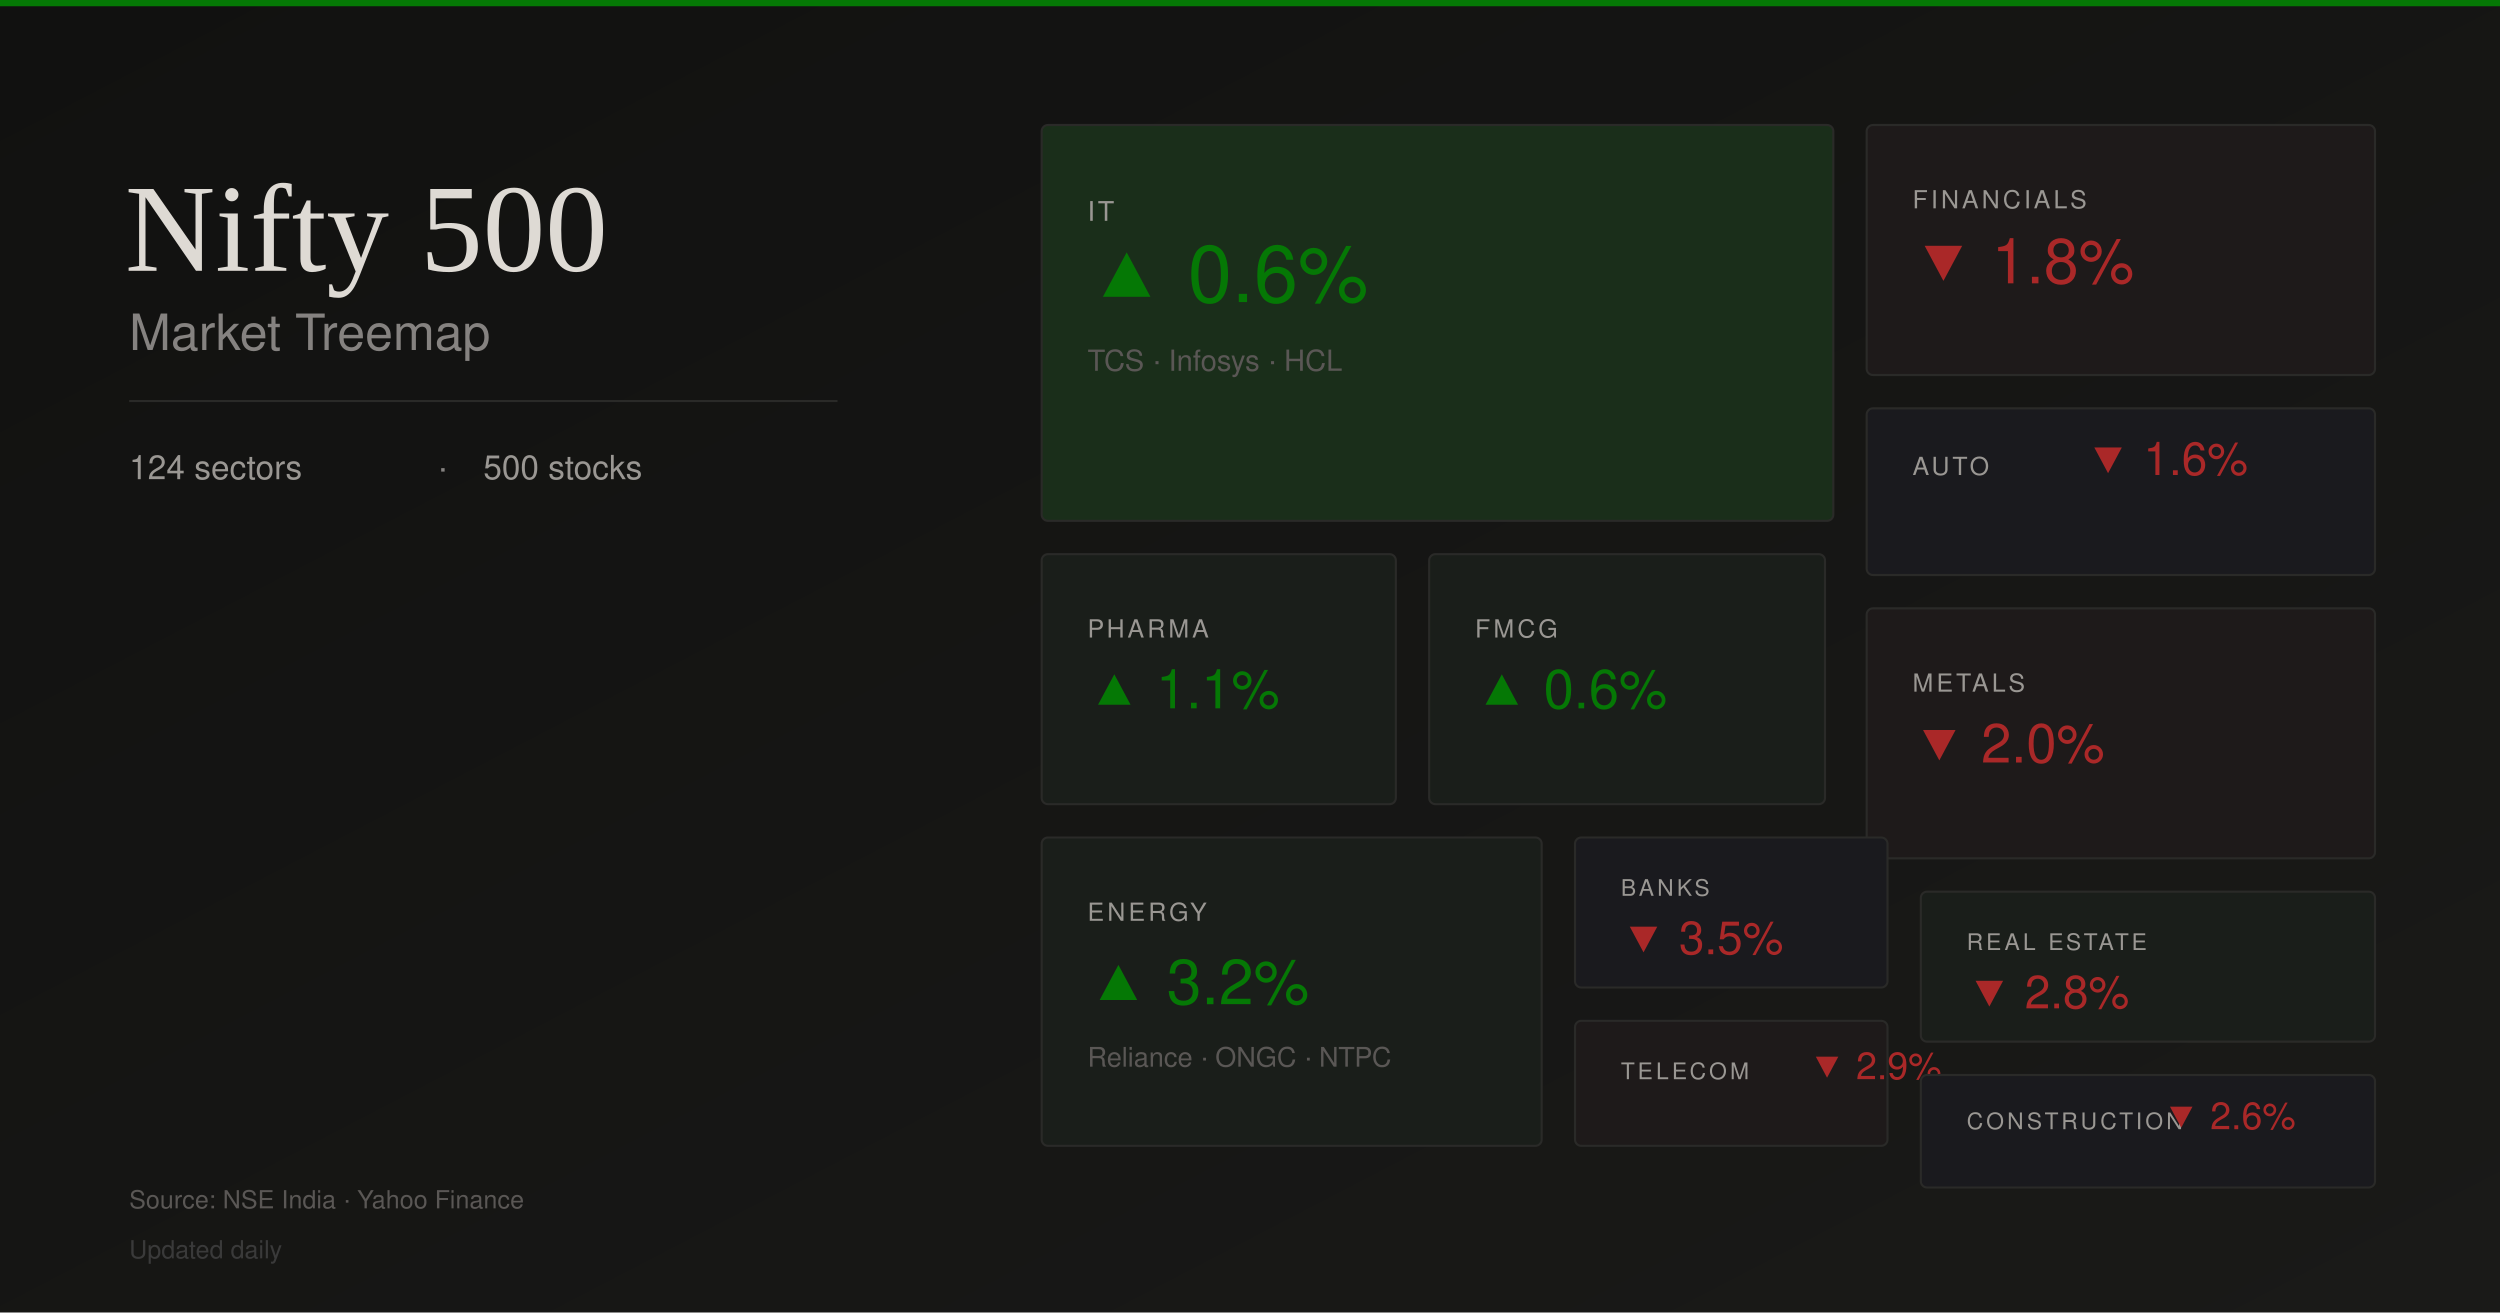
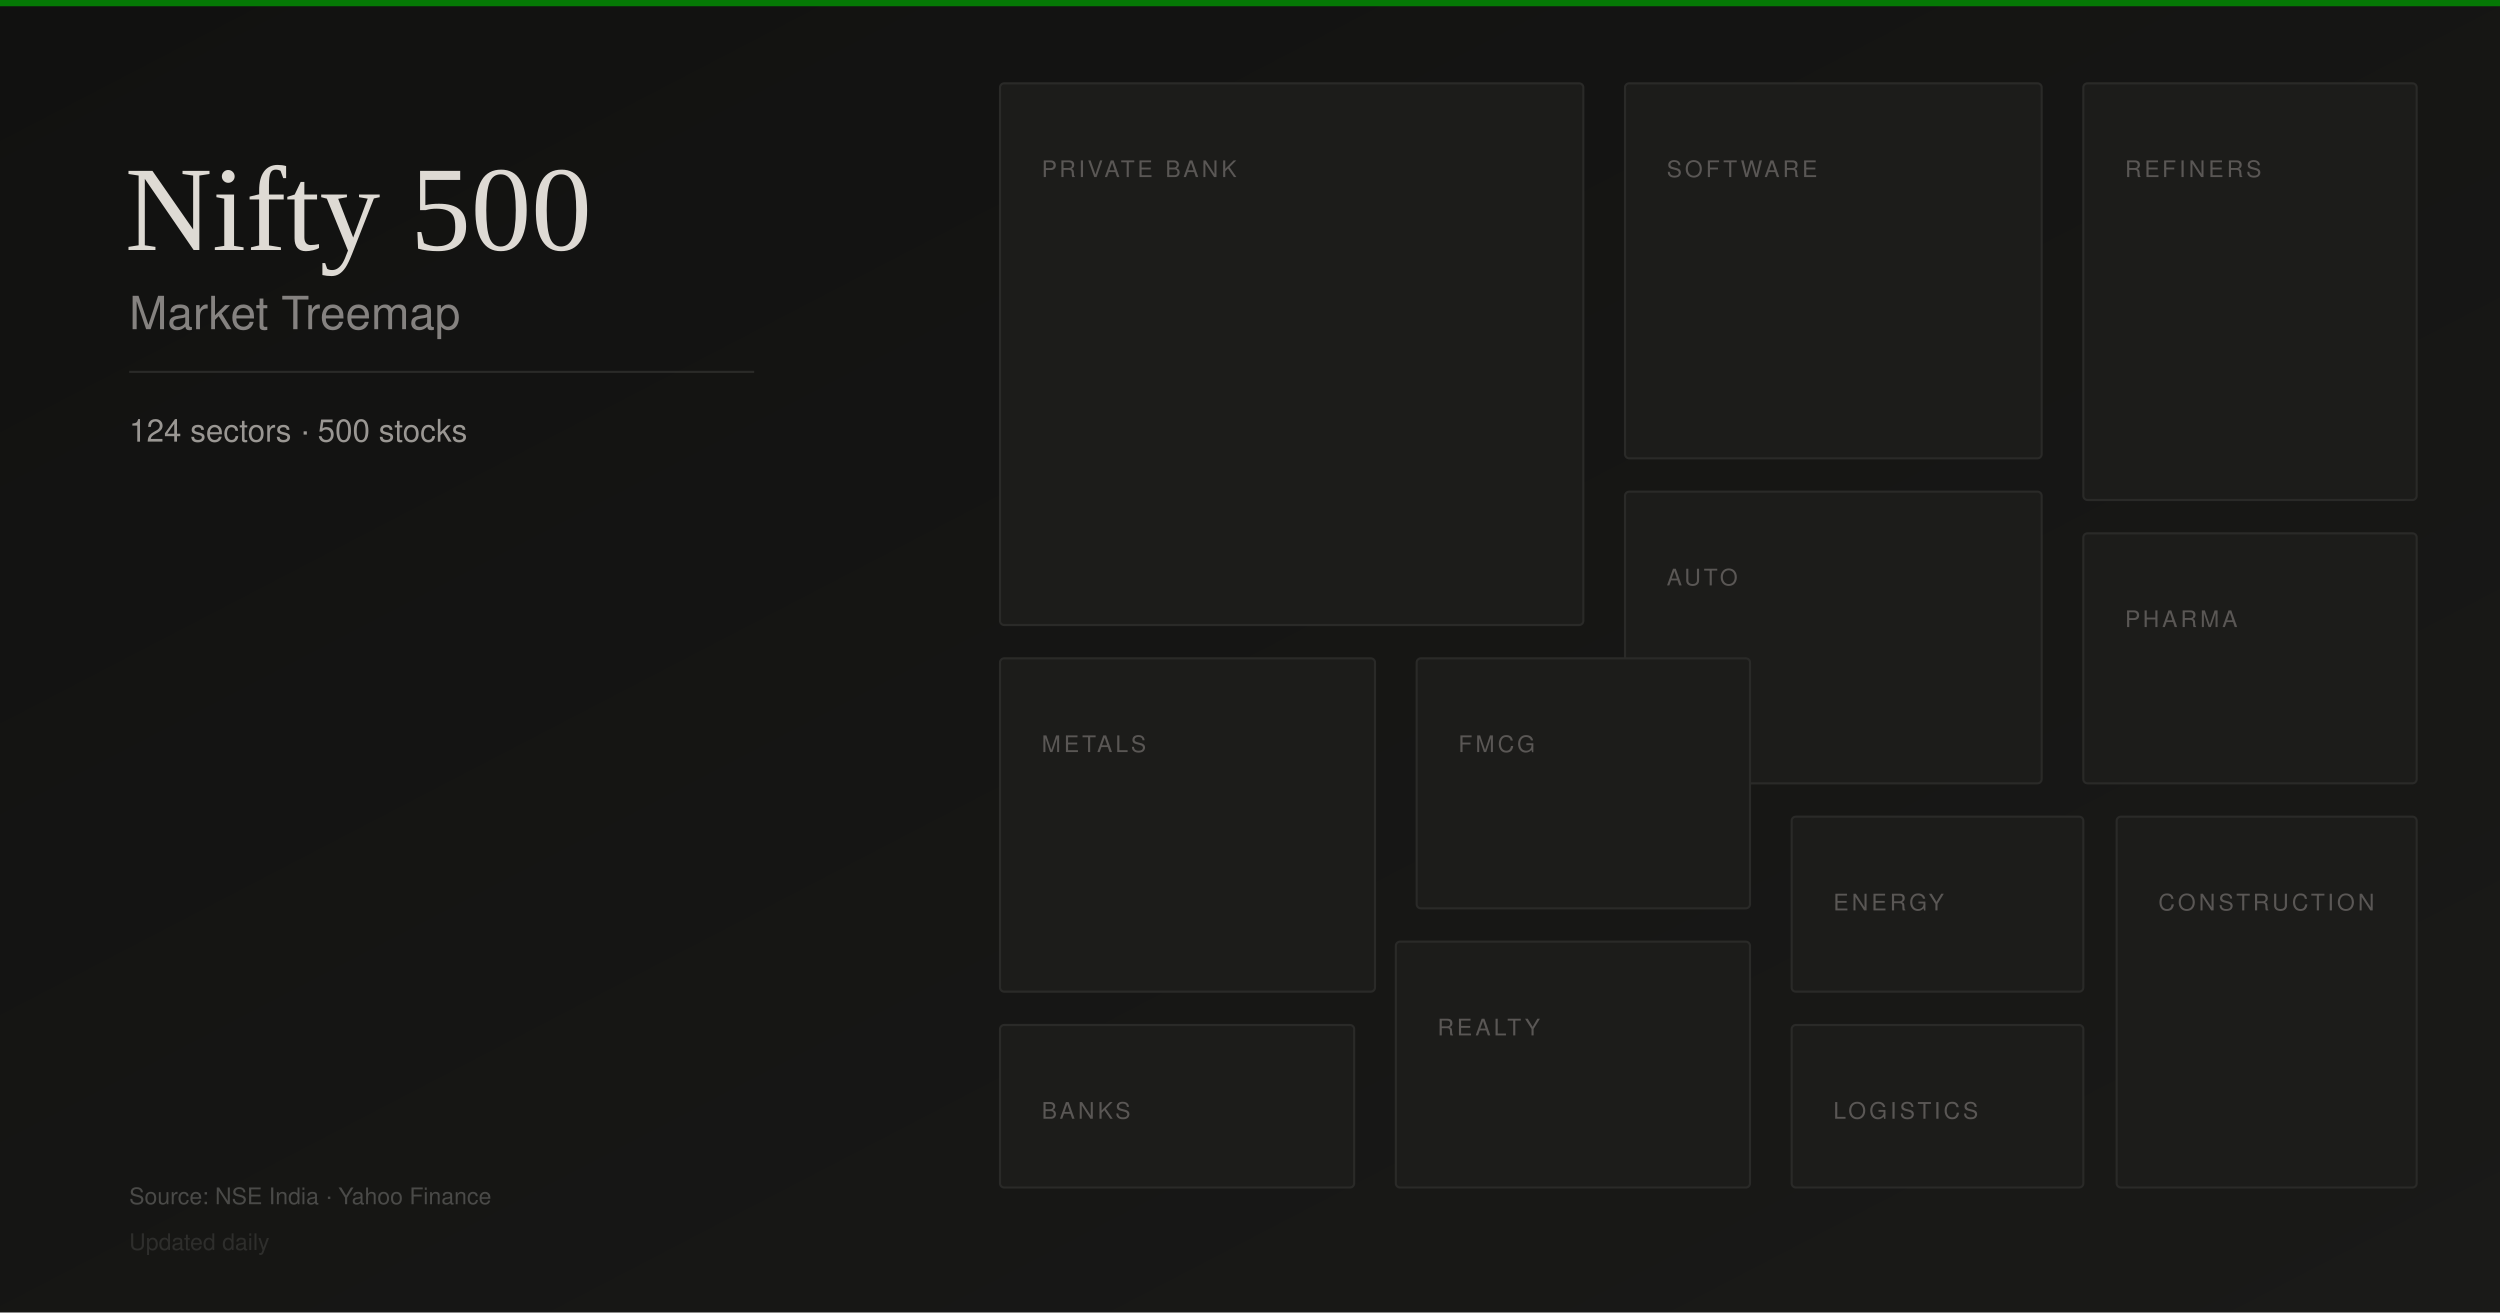
<svg xmlns="http://www.w3.org/2000/svg" viewBox="0 0 1200 630" width="1200" height="630">
  <defs>
    <linearGradient id="bg" x1="0" y1="0" x2="1" y2="1">
      <stop offset="0%" stop-color="#111110" />
      <stop offset="100%" stop-color="#1a1a18" />
    </linearGradient>
-     <linearGradient id="greenFade" x1="0" y1="0" x2="0" y2="1">
-       <stop offset="0%" stop-color="#057805" stop-opacity="0.9" />
-       <stop offset="100%" stop-color="#035803" stop-opacity="0.7" />
-     </linearGradient>
-     <linearGradient id="redFade" x1="0" y1="0" x2="0" y2="1">
-       <stop offset="0%" stop-color="#aa2828" stop-opacity="0.9" />
-       <stop offset="100%" stop-color="#7a1a1a" stop-opacity="0.7" />
-     </linearGradient>
  </defs>
  <rect width="1200" height="630" fill="url(#bg)" />
  <rect x="0" y="0" width="1200" height="3" fill="#057805" />
-   <text x="60" y="130" font-family="Georgia, 'Times New Roman', serif" font-size="60" font-weight="400" fill="#DEDAD4" letter-spacing="0.01">Nifty 500</text>
-   <text x="62" y="168" font-family="'Helvetica Neue', Helvetica, Arial, sans-serif" font-size="24" font-weight="300" fill="#858280" letter-spacing="0.03">Market Treemap</text>
-   <rect x="62" y="192" width="340" height="1" fill="#2A2A28" />
-   <text x="62" y="230" font-family="'Helvetica Neue', Helvetica, Arial, sans-serif" font-size="16" font-weight="300" fill="#9A9793" letter-spacing="0.03">124 sectors</text>
-   <text x="210" y="230" font-family="'Helvetica Neue', Helvetica, Arial, sans-serif" font-size="16" font-weight="300" fill="#858280"> · </text>
-   <text x="232" y="230" font-family="'Helvetica Neue', Helvetica, Arial, sans-serif" font-size="16" font-weight="300" fill="#9A9793">500 stocks</text>
-   <text x="62" y="580" font-family="'Helvetica Neue', Helvetica, Arial, sans-serif" font-size="12" font-weight="300" fill="#5a5755" letter-spacing="0.04">Source: NSE India · Yahoo Finance</text>
-   <text x="62" y="604" font-family="'Helvetica Neue', Helvetica, Arial, sans-serif" font-size="12" font-weight="300" fill="#3a3a3a" letter-spacing="0.04">Updated daily</text>
-   <rect x="500" y="60" width="380" height="190" rx="3" fill="#1a2e1a" />
-   <rect x="500" y="60" width="380" height="190" rx="3" fill="none" stroke="#2A2A28" stroke-width="1" />
-   <text x="522" y="106" font-family="'Helvetica Neue', Helvetica, Arial, sans-serif" font-size="13" font-weight="400" fill="#9A9793" letter-spacing="1.5" text-transform="uppercase">IT</text>
-   <text x="522" y="145" font-family="'Helvetica Neue', Helvetica, Arial, sans-serif" font-size="38" font-weight="300" fill="#057805">▲ 0.6%</text>
-   <text x="522" y="178" font-family="'Helvetica Neue', Helvetica, Arial, sans-serif" font-size="14" font-weight="300" fill="#5a5755">TCS · Infosys · HCL</text>
-   <rect x="896" y="60" width="244" height="120" rx="3" fill="#1e1a1a" />
-   <rect x="896" y="60" width="244" height="120" rx="3" fill="none" stroke="#2A2A28" stroke-width="1" />
-   <text x="918" y="100" font-family="'Helvetica Neue', Helvetica, Arial, sans-serif" font-size="12" font-weight="400" fill="#9A9793" letter-spacing="1.5">FINANCIALS</text>
-   <text x="918" y="136" font-family="'Helvetica Neue', Helvetica, Arial, sans-serif" font-size="30" font-weight="300" fill="#aa2828">▼ 1.8%</text>
-   <rect x="896" y="196" width="244" height="80" rx="3" fill="#1a1a1e" />
-   <rect x="896" y="196" width="244" height="80" rx="3" fill="none" stroke="#2A2A28" stroke-width="1" />
-   <text x="918" y="228" font-family="'Helvetica Neue', Helvetica, Arial, sans-serif" font-size="12" font-weight="400" fill="#9A9793" letter-spacing="1.5">AUTO</text>
-   <text x="1040" y="228" font-family="'Helvetica Neue', Helvetica, Arial, sans-serif" font-size="22" font-weight="300" fill="#aa2828" text-anchor="middle">▼ 1.6%</text>
-   <rect x="500" y="266" width="170" height="120" rx="3" fill="#1a1e1a" />
-   <rect x="500" y="266" width="170" height="120" rx="3" fill="none" stroke="#2A2A28" stroke-width="1" />
-   <text x="522" y="306" font-family="'Helvetica Neue', Helvetica, Arial, sans-serif" font-size="12" font-weight="400" fill="#9A9793" letter-spacing="1.5">PHARMA</text>
-   <text x="522" y="340" font-family="'Helvetica Neue', Helvetica, Arial, sans-serif" font-size="26" font-weight="300" fill="#057805">▲ 1.1%</text>
-   <rect x="686" y="266" width="190" height="120" rx="3" fill="#1a1e1a" />
-   <rect x="686" y="266" width="190" height="120" rx="3" fill="none" stroke="#2A2A28" stroke-width="1" />
-   <text x="708" y="306" font-family="'Helvetica Neue', Helvetica, Arial, sans-serif" font-size="12" font-weight="400" fill="#9A9793" letter-spacing="1.5">FMCG</text>
-   <text x="708" y="340" font-family="'Helvetica Neue', Helvetica, Arial, sans-serif" font-size="26" font-weight="300" fill="#057805">▲ 0.6%</text>
-   <rect x="896" y="292" width="244" height="120" rx="3" fill="#1e1a1a" />
-   <rect x="896" y="292" width="244" height="120" rx="3" fill="none" stroke="#2A2A28" stroke-width="1" />
-   <text x="918" y="332" font-family="'Helvetica Neue', Helvetica, Arial, sans-serif" font-size="12" font-weight="400" fill="#9A9793" letter-spacing="1.5">METALS</text>
-   <text x="918" y="366" font-family="'Helvetica Neue', Helvetica, Arial, sans-serif" font-size="26" font-weight="300" fill="#aa2828">▼ 2.0%</text>
-   <rect x="500" y="402" width="240" height="148" rx="3" fill="#1a1e1a" />
-   <rect x="500" y="402" width="240" height="148" rx="3" fill="none" stroke="#2A2A28" stroke-width="1" />
-   <text x="522" y="442" font-family="'Helvetica Neue', Helvetica, Arial, sans-serif" font-size="12" font-weight="400" fill="#9A9793" letter-spacing="1.5">ENERGY</text>
-   <text x="522" y="482" font-family="'Helvetica Neue', Helvetica, Arial, sans-serif" font-size="30" font-weight="300" fill="#057805">▲ 3.2%</text>
-   <text x="522" y="512" font-family="'Helvetica Neue', Helvetica, Arial, sans-serif" font-size="13" font-weight="300" fill="#5a5755">Reliance · ONGC · NTPC</text>
-   <rect x="756" y="402" width="150" height="72" rx="3" fill="#1a1a1e" />
-   <rect x="756" y="402" width="150" height="72" rx="3" fill="none" stroke="#2A2A28" stroke-width="1" />
-   <text x="778" y="430" font-family="'Helvetica Neue', Helvetica, Arial, sans-serif" font-size="11" font-weight="400" fill="#9A9793" letter-spacing="1.5">BANKS</text>
-   <text x="778" y="458" font-family="'Helvetica Neue', Helvetica, Arial, sans-serif" font-size="22" font-weight="300" fill="#aa2828">▼ 3.5%</text>
-   <rect x="756" y="490" width="150" height="60" rx="3" fill="#1e1a1a" />
-   <rect x="756" y="490" width="150" height="60" rx="3" fill="none" stroke="#2A2A28" stroke-width="1" />
-   <text x="778" y="518" font-family="'Helvetica Neue', Helvetica, Arial, sans-serif" font-size="11" font-weight="400" fill="#9A9793" letter-spacing="1.5">TELECOM</text>
-   <text x="900" y="518" font-family="'Helvetica Neue', Helvetica, Arial, sans-serif" font-size="18" font-weight="300" fill="#aa2828" text-anchor="middle">▼ 2.9%</text>
-   <rect x="922" y="428" width="218" height="72" rx="3" fill="#1a1e1a" />
-   <rect x="922" y="428" width="218" height="72" rx="3" fill="none" stroke="#2A2A28" stroke-width="1" />
-   <text x="944" y="456" font-family="'Helvetica Neue', Helvetica, Arial, sans-serif" font-size="11" font-weight="400" fill="#9A9793" letter-spacing="1.5">REAL ESTATE</text>
-   <text x="944" y="484" font-family="'Helvetica Neue', Helvetica, Arial, sans-serif" font-size="22" font-weight="300" fill="#aa2828">▼ 2.8%</text>
-   <rect x="922" y="516" width="218" height="54" rx="3" fill="#1a1a1e" />
-   <rect x="922" y="516" width="218" height="54" rx="3" fill="none" stroke="#2A2A28" stroke-width="1" />
-   <text x="944" y="542" font-family="'Helvetica Neue', Helvetica, Arial, sans-serif" font-size="11" font-weight="400" fill="#9A9793" letter-spacing="1.5">CONSTRUCTION</text>
-   <text x="1070" y="542" font-family="'Helvetica Neue', Helvetica, Arial, sans-serif" font-size="18" font-weight="300" fill="#aa2828" text-anchor="middle">▼ 2.6%</text>
+   <text x="60" y="120" font-family="Georgia, 'Times New Roman', serif" font-size="58" font-weight="400" fill="#DEDAD4" letter-spacing="0.01">Nifty 500</text>
+   <text x="62" y="158" font-family="'Helvetica Neue', Helvetica, Arial, sans-serif" font-size="22" font-weight="300" fill="#858280" letter-spacing="0.03">Market Treemap</text>
+   <rect x="62" y="178" width="300" height="1" fill="#2A2A28" />
+   <text x="62" y="212" font-family="'Helvetica Neue', Helvetica, Arial, sans-serif" font-size="15" font-weight="300" fill="#9A9793" letter-spacing="0.03">124 sectors · 500 stocks</text>
+   <text x="62" y="578" font-family="'Helvetica Neue', Helvetica, Arial, sans-serif" font-size="11" font-weight="300" fill="#4a4a48" letter-spacing="0.04">Source: NSE India · Yahoo Finance</text>
+   <text x="62" y="600" font-family="'Helvetica Neue', Helvetica, Arial, sans-serif" font-size="11" font-weight="300" fill="#2e2e2c" letter-spacing="0.04">Updated daily</text>
+   <rect x="480" y="40" width="280" height="260" rx="2" fill="#1c1c1a" />
+   <rect x="480" y="40" width="280" height="260" rx="2" fill="none" stroke="#2A2A28" stroke-width="1" />
+   <text x="500" y="85" font-family="'Helvetica Neue', Helvetica, Arial, sans-serif" font-size="11" font-weight="400" fill="#5a5755" letter-spacing="1.5">PRIVATE BANK</text>
+   <rect x="780" y="40" width="200" height="180" rx="2" fill="#1c1c1a" />
+   <rect x="780" y="40" width="200" height="180" rx="2" fill="none" stroke="#2A2A28" stroke-width="1" />
+   <text x="800" y="85" font-family="'Helvetica Neue', Helvetica, Arial, sans-serif" font-size="11" font-weight="400" fill="#5a5755" letter-spacing="1.5">SOFTWARE</text>
+   <rect x="1000" y="40" width="160" height="200" rx="2" fill="#1c1c1a" />
+   <rect x="1000" y="40" width="160" height="200" rx="2" fill="none" stroke="#2A2A28" stroke-width="1" />
+   <text x="1020" y="85" font-family="'Helvetica Neue', Helvetica, Arial, sans-serif" font-size="11" font-weight="400" fill="#5a5755" letter-spacing="1.5">REFINERS</text>
+   <rect x="1000" y="256" width="160" height="120" rx="2" fill="#1c1c1a" />
+   <rect x="1000" y="256" width="160" height="120" rx="2" fill="none" stroke="#2A2A28" stroke-width="1" />
+   <text x="1020" y="301" font-family="'Helvetica Neue', Helvetica, Arial, sans-serif" font-size="11" font-weight="400" fill="#5a5755" letter-spacing="1.5">PHARMA</text>
+   <rect x="780" y="236" width="200" height="140" rx="2" fill="#1c1c1a" />
+   <rect x="780" y="236" width="200" height="140" rx="2" fill="none" stroke="#2A2A28" stroke-width="1" />
+   <text x="800" y="281" font-family="'Helvetica Neue', Helvetica, Arial, sans-serif" font-size="11" font-weight="400" fill="#5a5755" letter-spacing="1.5">AUTO</text>
+   <rect x="480" y="316" width="180" height="160" rx="2" fill="#1c1c1a" />
+   <rect x="480" y="316" width="180" height="160" rx="2" fill="none" stroke="#2A2A28" stroke-width="1" />
+   <text x="500" y="361" font-family="'Helvetica Neue', Helvetica, Arial, sans-serif" font-size="11" font-weight="400" fill="#5a5755" letter-spacing="1.5">METALS</text>
+   <rect x="680" y="316" width="160" height="120" rx="2" fill="#1c1c1a" />
+   <rect x="680" y="316" width="160" height="120" rx="2" fill="none" stroke="#2A2A28" stroke-width="1" />
+   <text x="700" y="361" font-family="'Helvetica Neue', Helvetica, Arial, sans-serif" font-size="11" font-weight="400" fill="#5a5755" letter-spacing="1.5">FMCG</text>
+   <rect x="860" y="392" width="140" height="84" rx="2" fill="#1c1c1a" />
+   <rect x="860" y="392" width="140" height="84" rx="2" fill="none" stroke="#2A2A28" stroke-width="1" />
+   <text x="880" y="437" font-family="'Helvetica Neue', Helvetica, Arial, sans-serif" font-size="11" font-weight="400" fill="#5a5755" letter-spacing="1.5">ENERGY</text>
+   <rect x="480" y="492" width="170" height="78" rx="2" fill="#1c1c1a" />
+   <rect x="480" y="492" width="170" height="78" rx="2" fill="none" stroke="#2A2A28" stroke-width="1" />
+   <text x="500" y="537" font-family="'Helvetica Neue', Helvetica, Arial, sans-serif" font-size="11" font-weight="400" fill="#5a5755" letter-spacing="1.5">BANKS</text>
+   <rect x="670" y="452" width="170" height="118" rx="2" fill="#1c1c1a" />
+   <rect x="670" y="452" width="170" height="118" rx="2" fill="none" stroke="#2A2A28" stroke-width="1" />
+   <text x="690" y="497" font-family="'Helvetica Neue', Helvetica, Arial, sans-serif" font-size="11" font-weight="400" fill="#5a5755" letter-spacing="1.5">REALTY</text>
+   <rect x="860" y="492" width="140" height="78" rx="2" fill="#1c1c1a" />
+   <rect x="860" y="492" width="140" height="78" rx="2" fill="none" stroke="#2A2A28" stroke-width="1" />
+   <text x="880" y="537" font-family="'Helvetica Neue', Helvetica, Arial, sans-serif" font-size="11" font-weight="400" fill="#5a5755" letter-spacing="1.5">LOGISTICS</text>
+   <rect x="1016" y="392" width="144" height="178" rx="2" fill="#1c1c1a" />
+   <rect x="1016" y="392" width="144" height="178" rx="2" fill="none" stroke="#2A2A28" stroke-width="1" />
+   <text x="1036" y="437" font-family="'Helvetica Neue', Helvetica, Arial, sans-serif" font-size="11" font-weight="400" fill="#5a5755" letter-spacing="1.5">CONSTRUCTION</text>
</svg>
